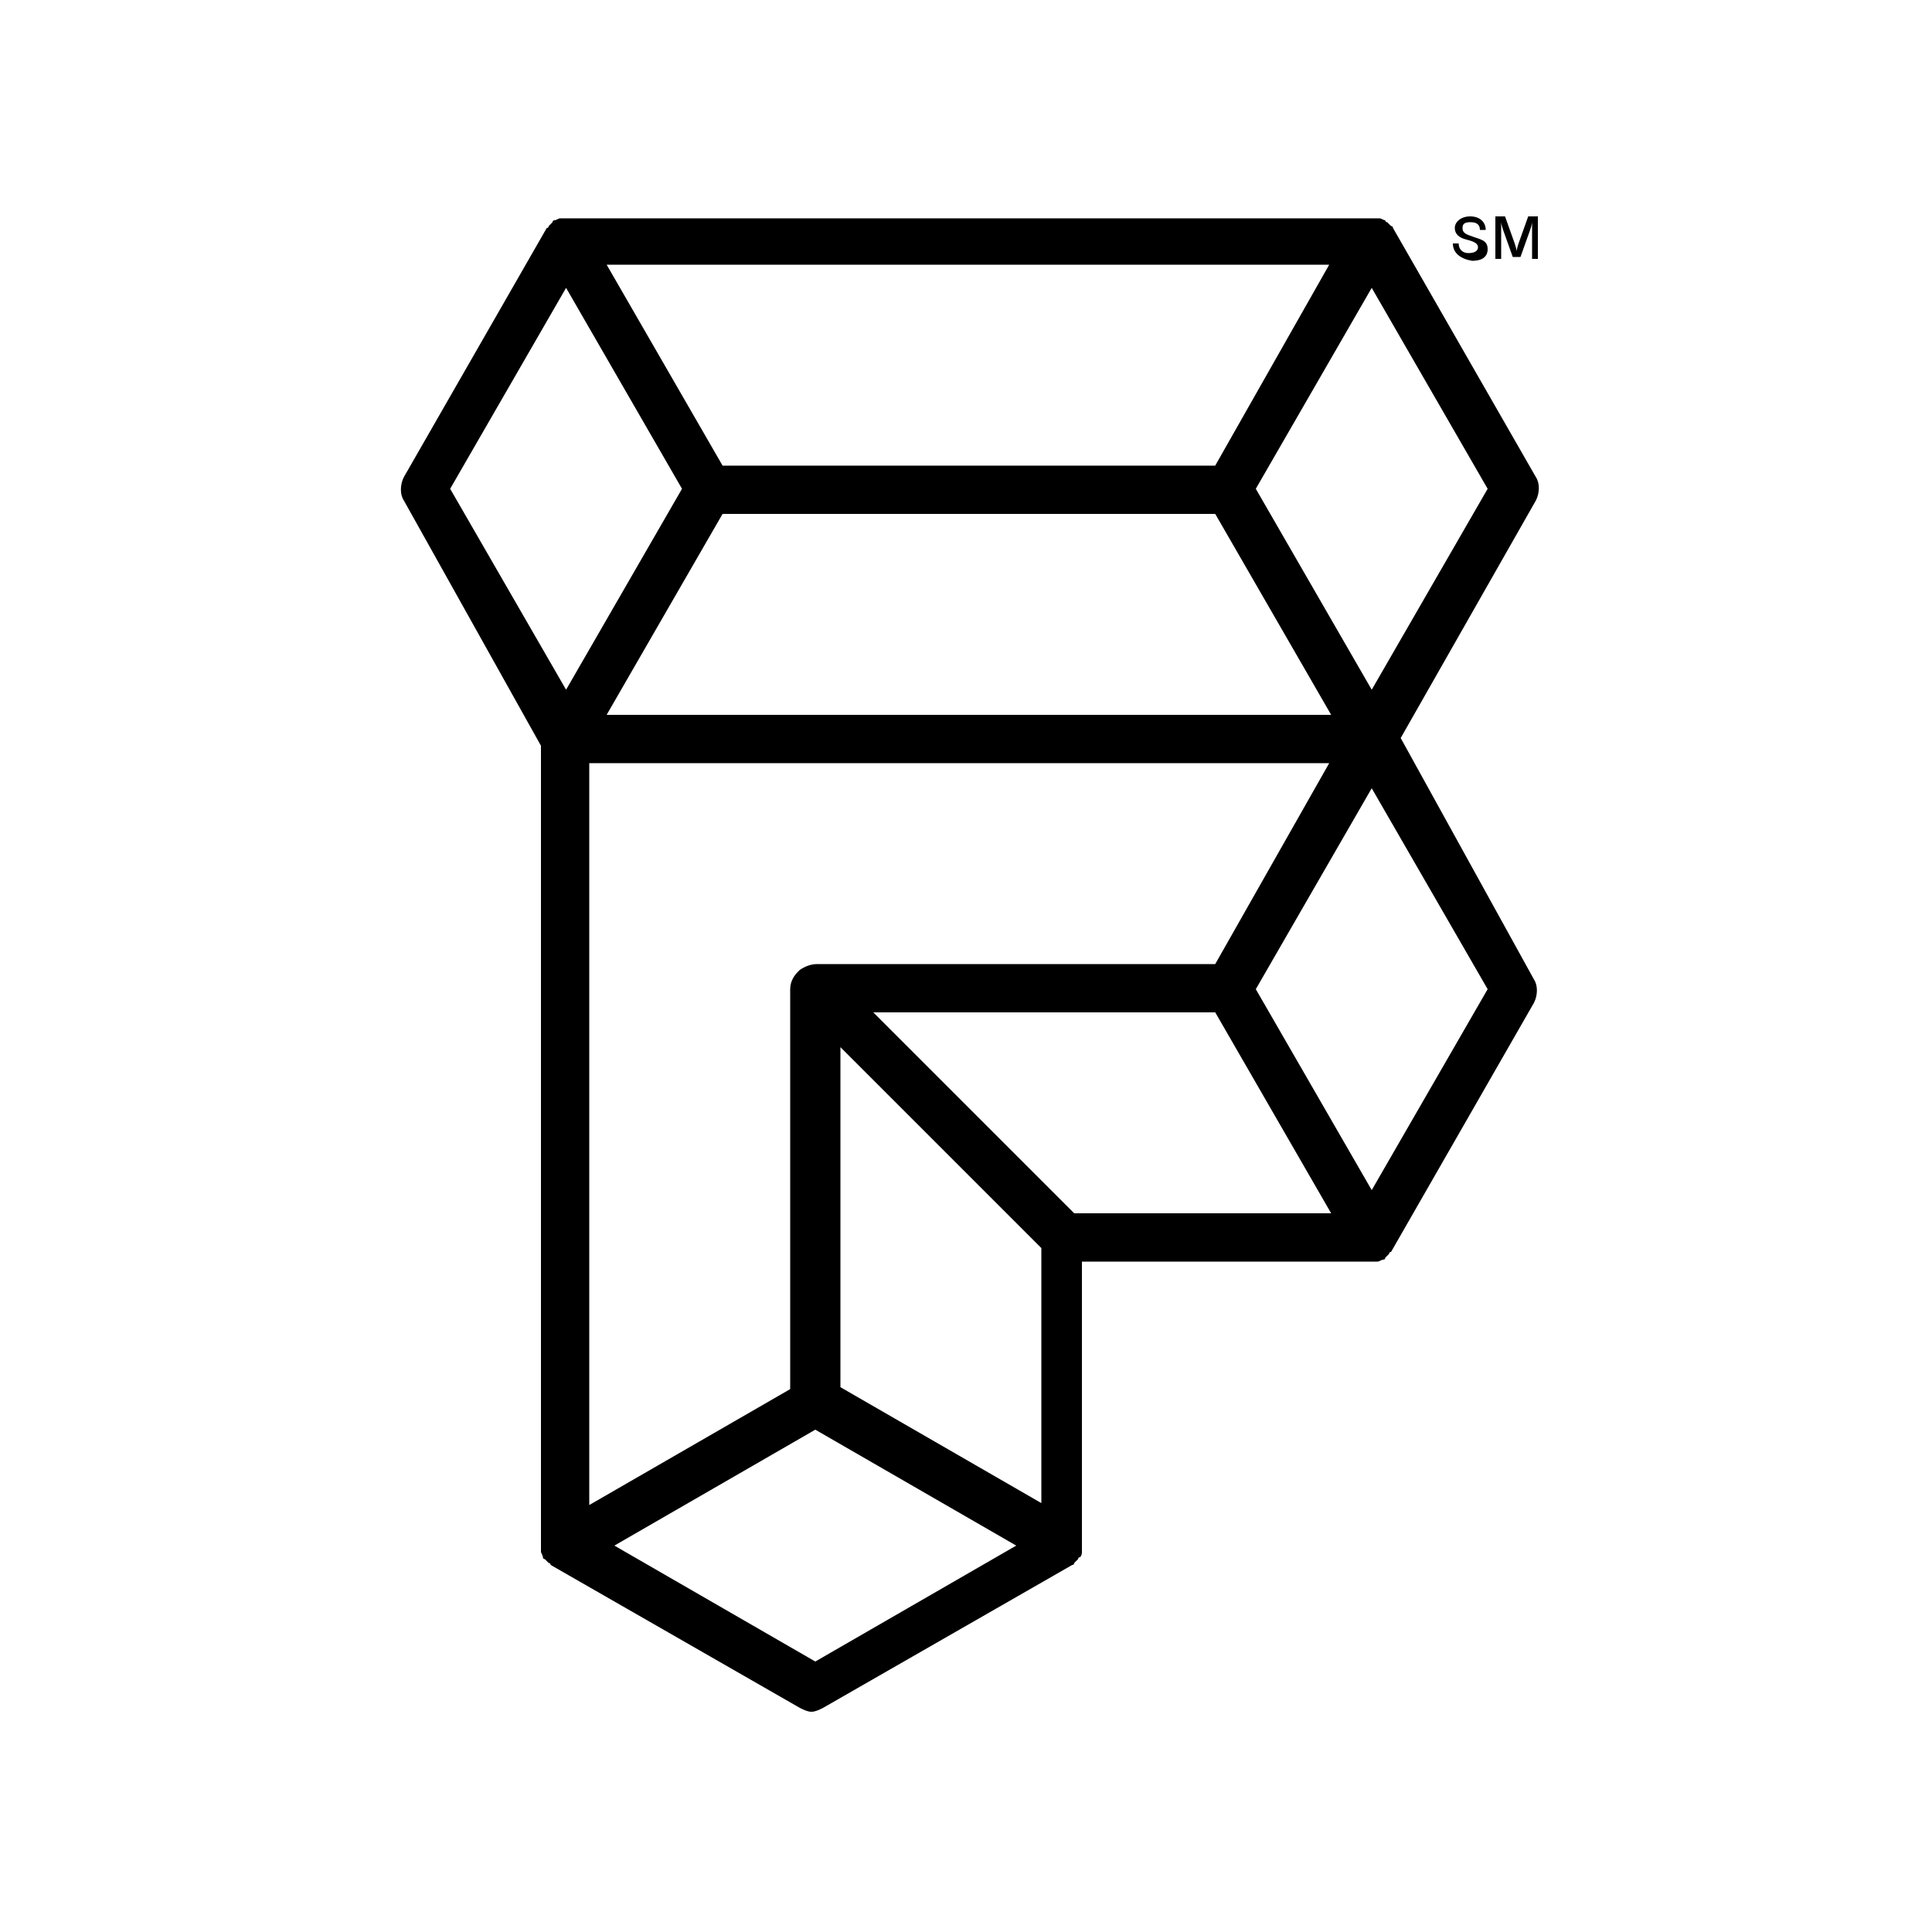
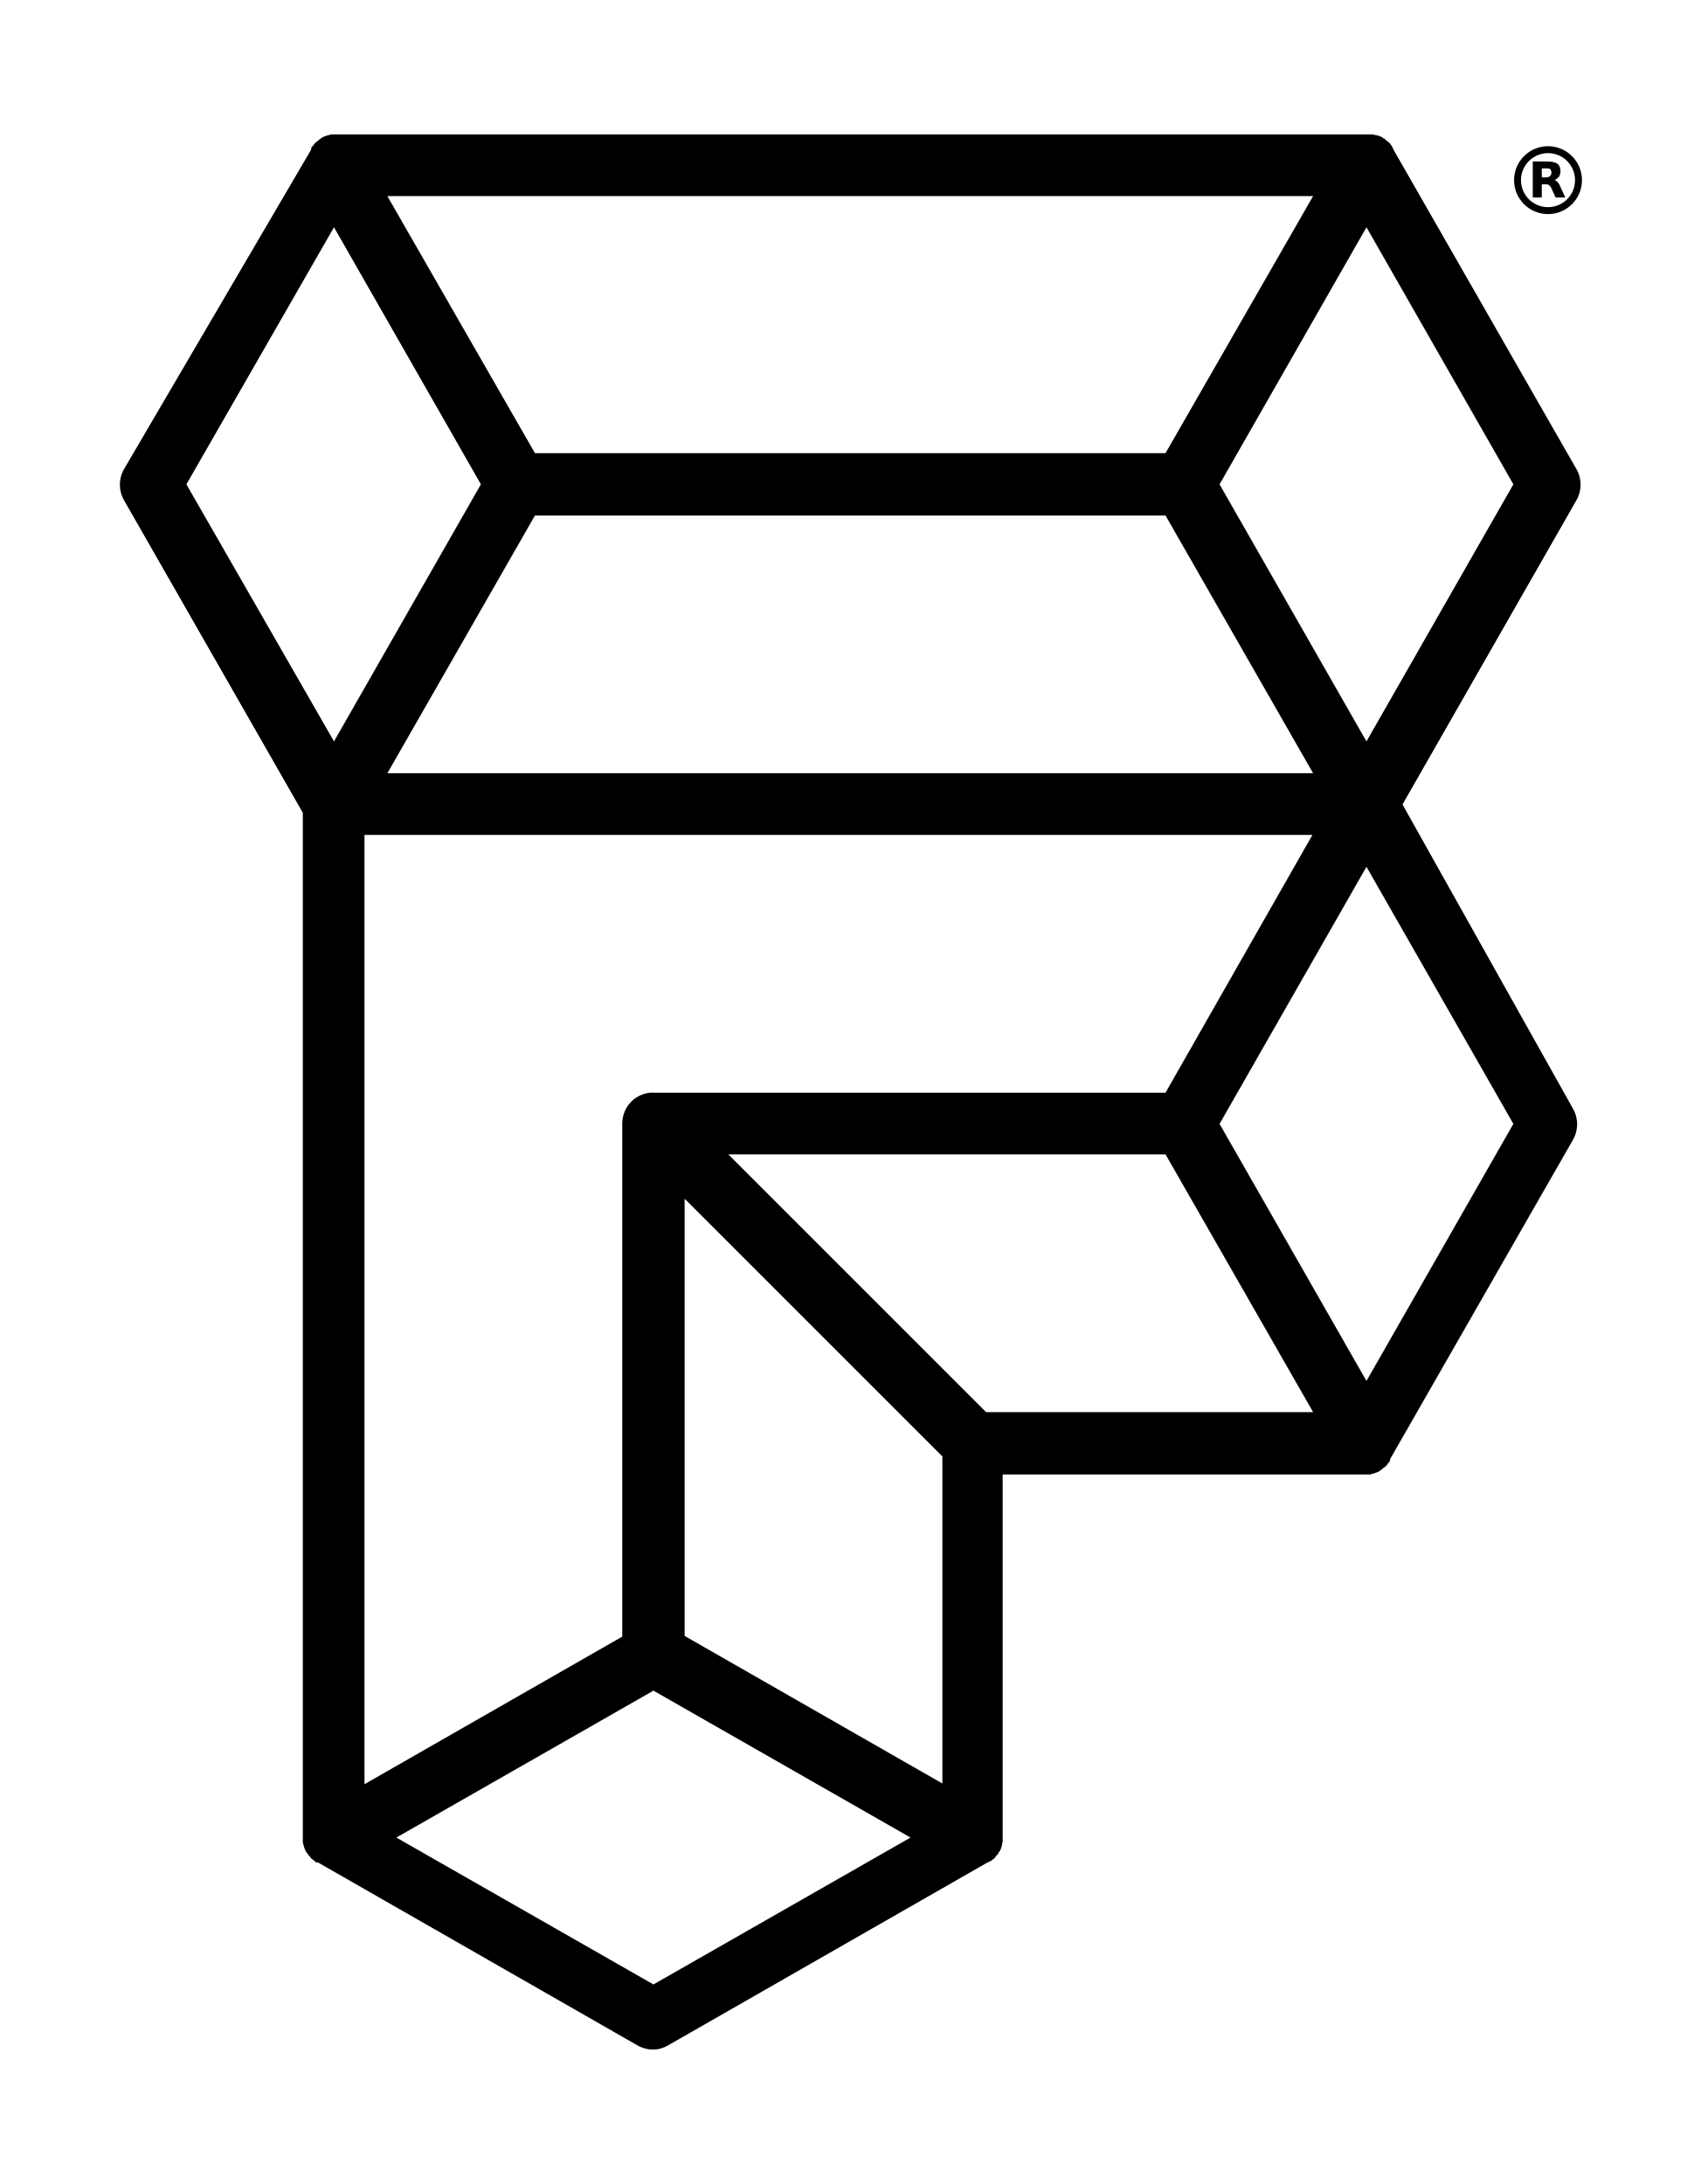
- <svg xmlns="http://www.w3.org/2000/svg" version="1.1" id="Layer_1" x="0px" y="0px" viewBox="0 0 100 100" style="enable-background:new 0 0 100 100;" xml:space="preserve">
+ <svg xmlns="http://www.w3.org/2000/svg" version="1.1" id="Layer_1" x="0px" y="0px" viewBox="0 0 245.4 315.2" style="enable-background:new 0 0 245.4 315.2;" xml:space="preserve">
  <style type="text/css">
- 	.st0{fill:#000000;}
- 	</style>
+ 	.st0{fill:none;stroke:#000000;}
+ </style>
  <g>
-     <g>
-       <path class="st0" d="M75.2,12.6h0.3c0,0.3,0.2,0.5,0.5,0.5c0.3,0,0.5-0.1,0.5-0.3c0-0.2-0.2-0.3-0.6-0.4c-0.4-0.1-0.6-0.3-0.6-0.6    c0-0.3,0.3-0.6,0.8-0.6c0.5,0,0.8,0.3,0.8,0.7h-0.3c0-0.3-0.2-0.4-0.5-0.4c-0.3,0-0.4,0.1-0.4,0.3c0,0.2,0.1,0.3,0.4,0.4    c0.5,0.2,0.9,0.2,0.9,0.7c0,0.4-0.3,0.6-0.8,0.6C75.6,13.4,75.2,13.1,75.2,12.6z" />
-       <path class="st0" d="M77.4,11.2h0.5l0.5,1.4c0.1,0.3,0.1,0.4,0.1,0.4h0c0,0,0-0.1,0.1-0.4l0.5-1.4h0.5v2.2h-0.3l0-1.9h0    c0,0,0,0.1-0.1,0.4l-0.5,1.4h-0.4l-0.5-1.4c-0.1-0.3-0.1-0.4-0.1-0.4h0v1.9h-0.3V11.2z" />
-     </g>
-     <path class="st0" d="M72.5,38.2l7-12.3c0.2-0.4,0.2-0.9,0-1.2l-7.4-12.9c0,0,0,0,0,0c0,0,0-0.1-0.1-0.1c0,0,0,0,0,0   c0,0-0.1-0.1-0.1-0.1c0,0,0,0,0,0c0,0-0.1-0.1-0.1-0.1c0,0,0,0,0,0c0,0-0.1,0-0.1-0.1c0,0,0,0,0,0c-0.1,0-0.2-0.1-0.3-0.1   c0,0,0,0,0,0c0,0-0.1,0-0.1,0c0,0,0,0,0,0c-0.1,0-0.1,0-0.2,0H29.3c-0.1,0-0.1,0-0.2,0c0,0,0,0,0,0c0,0-0.1,0-0.1,0c0,0,0,0,0,0   c-0.1,0-0.2,0.1-0.3,0.1c0,0,0,0,0,0c0,0-0.1,0-0.1,0.1c0,0,0,0,0,0c0,0-0.1,0.1-0.1,0.1l0,0c0,0-0.1,0.1-0.1,0.1c0,0,0,0,0,0   c0,0,0,0.1-0.1,0.1c0,0,0,0,0,0l-7.4,12.9c-0.2,0.4-0.2,0.9,0,1.2L28,38.6V80c0,0.1,0,0.1,0,0.2c0,0,0,0,0,0c0,0,0,0.1,0,0.1   c0,0,0,0,0,0c0,0.1,0.1,0.2,0.1,0.3c0,0,0,0,0,0c0,0,0,0.1,0.1,0.1c0,0,0,0,0,0c0,0,0.1,0.1,0.1,0.1l0,0c0,0,0.1,0.1,0.1,0.1   c0,0,0,0,0,0c0,0,0.1,0,0.1,0.1c0,0,0,0,0,0l12.9,7.4c0.2,0.1,0.4,0.2,0.6,0.2s0.4-0.1,0.6-0.2l12.9-7.4c0,0,0,0,0,0   c0,0,0.1,0,0.1-0.1c0,0,0,0,0,0c0,0,0.1-0.1,0.1-0.1c0,0,0,0,0,0c0,0,0.1-0.1,0.1-0.1c0,0,0,0,0,0c0,0,0-0.1,0.1-0.1c0,0,0,0,0,0   c0.1-0.1,0.1-0.2,0.1-0.3c0,0,0,0,0,0c0,0,0-0.1,0-0.1c0,0,0,0,0,0c0-0.1,0-0.1,0-0.2V65.3H71c0.1,0,0.1,0,0.2,0c0,0,0,0,0,0   c0,0,0.1,0,0.1,0c0,0,0,0,0,0c0.1,0,0.2-0.1,0.3-0.1c0,0,0,0,0,0c0,0,0.1,0,0.1-0.1c0,0,0,0,0,0c0,0,0.1-0.1,0.1-0.1c0,0,0,0,0,0   c0,0,0.1-0.1,0.1-0.1c0,0,0,0,0,0c0,0,0-0.1,0.1-0.1c0,0,0,0,0,0l7.4-12.9c0.2-0.4,0.2-0.9,0-1.2L72.5,38.2z M62.9,49.9H42.3   c-0.3,0-0.6,0.1-0.9,0.3c0,0,0,0,0,0c0,0,0,0-0.1,0.1c0,0,0,0,0,0c-0.2,0.2-0.4,0.5-0.4,0.9v20.7l-10.4,6V39.5h38.3L62.9,49.9z    M53.9,77.8l-10.4-6V54.2l10.4,10.4V77.8z M62.9,24.1H37.4l-6-10.4h37.4L62.9,24.1z M37.4,26.6h25.5l6,10.4H31.4L37.4,26.6z    M71,35.7l-6-10.4l6-10.4l6,10.4L71,35.7z M29.3,14.9l6,10.4l-6,10.4l-6-10.4L29.3,14.9z M42.2,86l-10.4-6l10.4-6l10.4,6L42.2,86z    M55.6,62.8L45.2,52.4h17.7l6,10.4H55.6z M71,61.6l-6-10.4l6-10.4l6,10.4L71,61.6z" />
+     <path d="M202.4,116.1l25.1-43.9c0.8-1.4,0.8-3.1,0-4.5l-26.4-46.1c0,0,0,0,0-0.1c-0.1-0.1-0.2-0.2-0.2-0.4c0,0-0.1-0.1-0.1-0.1   c-0.1-0.1-0.2-0.3-0.3-0.4c0,0,0,0,0,0c-0.1-0.1-0.3-0.2-0.4-0.3c0,0-0.1-0.1-0.1-0.1c-0.1-0.1-0.2-0.2-0.3-0.2c0,0-0.1,0-0.1-0.1   c-0.3-0.2-0.6-0.3-1-0.4c0,0-0.1,0-0.1,0c-0.1,0-0.3-0.1-0.4-0.1c0,0-0.1,0-0.1,0c-0.2,0-0.4,0-0.5,0h-149c-0.2,0-0.4,0-0.5,0   c0,0-0.1,0-0.1,0c-0.1,0-0.3,0-0.4,0.1c0,0-0.1,0-0.1,0c-0.3,0.1-0.7,0.2-1,0.4c0,0-0.1,0-0.1,0.1c-0.1,0.1-0.2,0.1-0.3,0.2   c0,0-0.1,0.1-0.1,0.1c-0.1,0.1-0.3,0.2-0.4,0.3c0,0,0,0,0,0c-0.1,0.1-0.2,0.3-0.3,0.4c0,0-0.1,0.1-0.1,0.1   c-0.1,0.1-0.2,0.2-0.2,0.4c0,0,0,0,0,0.1L17.9,67.7c-0.8,1.4-0.8,3.1,0,4.5l25.8,45.1v147.9c0,0.2,0,0.4,0,0.5c0,0,0,0.1,0,0.1   c0,0.1,0,0.3,0.1,0.4c0,0,0,0.1,0,0.1c0.1,0.3,0.2,0.7,0.4,1c0,0,0,0.1,0.1,0.1c0.1,0.1,0.1,0.2,0.2,0.3c0,0,0.1,0.1,0.1,0.1   c0.1,0.1,0.2,0.3,0.3,0.4c0,0,0,0,0,0c0.1,0.1,0.3,0.2,0.4,0.3c0,0,0.1,0.1,0.1,0.1c0.1,0.1,0.2,0.2,0.4,0.2c0,0,0,0,0.1,0   l46.1,26.4c0.7,0.4,1.5,0.6,2.2,0.6c0.8,0,1.5-0.2,2.2-0.6l46.1-26.4c0,0,0,0,0.1,0c0.1-0.1,0.2-0.2,0.4-0.2c0,0,0.1-0.1,0.1-0.1   c0.1-0.1,0.3-0.2,0.4-0.3c0,0,0,0,0,0c0.1-0.1,0.2-0.3,0.3-0.4c0,0,0.1-0.1,0.1-0.1c0.1-0.1,0.2-0.2,0.2-0.3c0,0,0-0.1,0.1-0.1   c0.2-0.3,0.3-0.6,0.4-1c0,0,0-0.1,0-0.1c0-0.1,0.1-0.3,0.1-0.4c0,0,0-0.1,0-0.1c0-0.2,0-0.4,0-0.5v-52.4h52.3c0.2,0,0.4,0,0.5,0   c0,0,0.1,0,0.1,0c0.1,0,0.3,0,0.4-0.1c0,0,0.1,0,0.1,0c0.3-0.1,0.7-0.2,1-0.4c0,0,0.1,0,0.1-0.1c0.1-0.1,0.2-0.1,0.3-0.2   c0,0,0.1-0.1,0.1-0.1c0.1-0.1,0.3-0.2,0.4-0.3c0,0,0,0,0,0c0.1-0.1,0.2-0.2,0.3-0.4c0,0,0.1-0.1,0.1-0.1c0.1-0.1,0.2-0.2,0.2-0.4   c0,0,0,0,0-0.1l26.4-46.1c0.8-1.4,0.8-3.1,0-4.5L202.4,116.1z M168.2,157.7H94.5c-1.1-0.1-2.2,0.3-3.1,1c0,0-0.1,0.1-0.1,0.1   c-0.1,0.1-0.1,0.1-0.2,0.2c0,0,0,0,0,0c-0.8,0.8-1.3,1.9-1.3,3.2v74l-37.2,21.3V120.5h136.8L168.2,157.7z M136,257.4l-37.2-21.3   V173l37.2,37.2V257.4z M168.2,65.4h-91L55.9,28.3h133.6L168.2,65.4z M77.2,74.4h91l21.3,37.2H55.9L77.2,74.4z M197.2,107L176,69.9   l21.2-37.1l21.2,37.1L197.2,107z M48.2,32.8l21.2,37.1L48.2,107L26.9,69.9L48.2,32.8z M94.3,286.4l-37.1-21.2l37.1-21.2l37.1,21.2   L94.3,286.4z M142.3,203.8l-37.2-37.2h63.1l21.3,37.2H142.3z M197.2,199.3L176,162.2l21.2-37.1l21.2,37.1L197.2,199.3z" />
  </g>
+   <circle class="st0" cx="223.4" cy="26" r="4.4" />
+   <path d="M223.1,25.6c0.3,0,0.5-0.1,0.6-0.2c0.1-0.1,0.2-0.3,0.2-0.5c0-0.2-0.1-0.4-0.2-0.5c-0.1-0.1-0.3-0.1-0.6-0.1h-0.6v1.3H223.1   M222.5,26.5v2h-1.3v-5.2h2c0.7,0,1.2,0.1,1.5,0.3c0.3,0.2,0.5,0.6,0.5,1.1c0,0.3-0.1,0.6-0.2,0.8c-0.2,0.2-0.4,0.4-0.7,0.5  c0.2,0,0.3,0.1,0.5,0.3c0.1,0.1,0.3,0.4,0.4,0.7l0.7,1.5h-1.4l-0.6-1.3c-0.1-0.3-0.3-0.4-0.4-0.5c-0.1-0.1-0.3-0.1-0.5-0.1H222.5" />
</svg>
